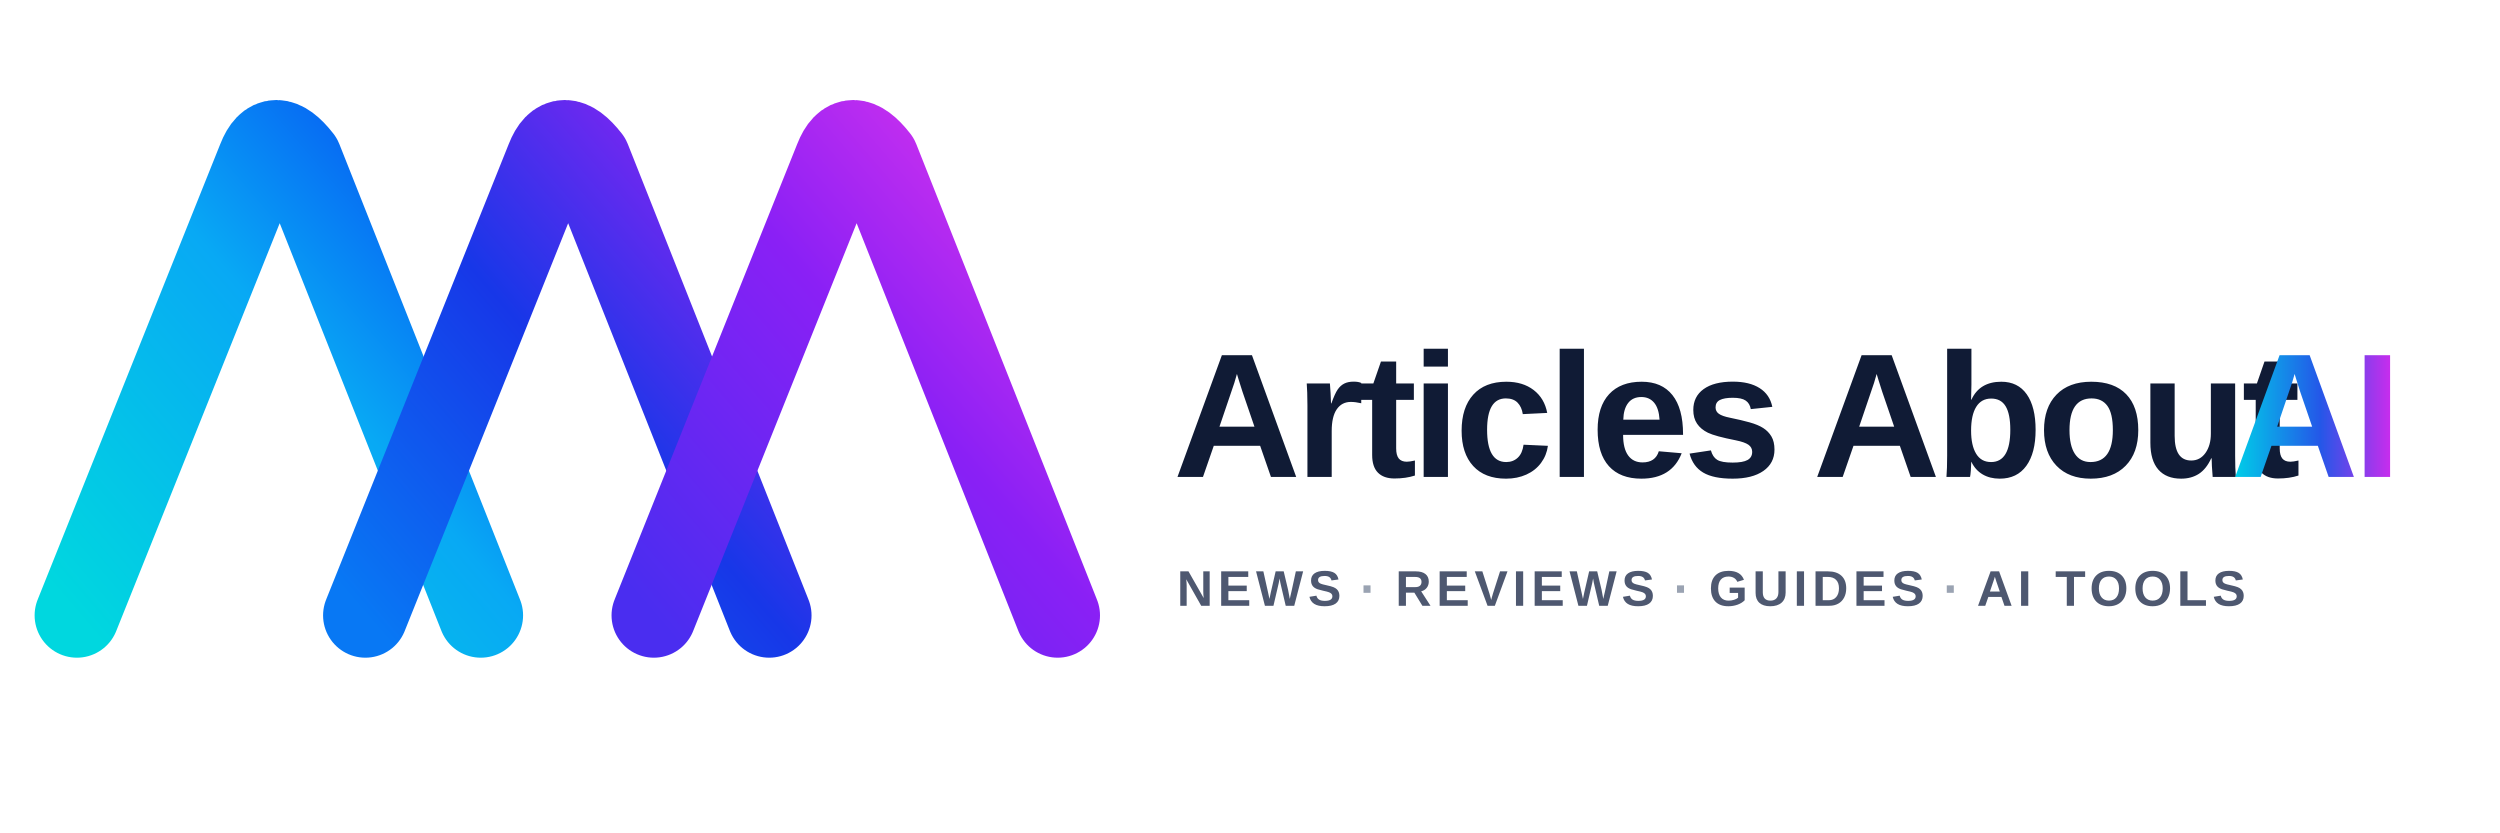
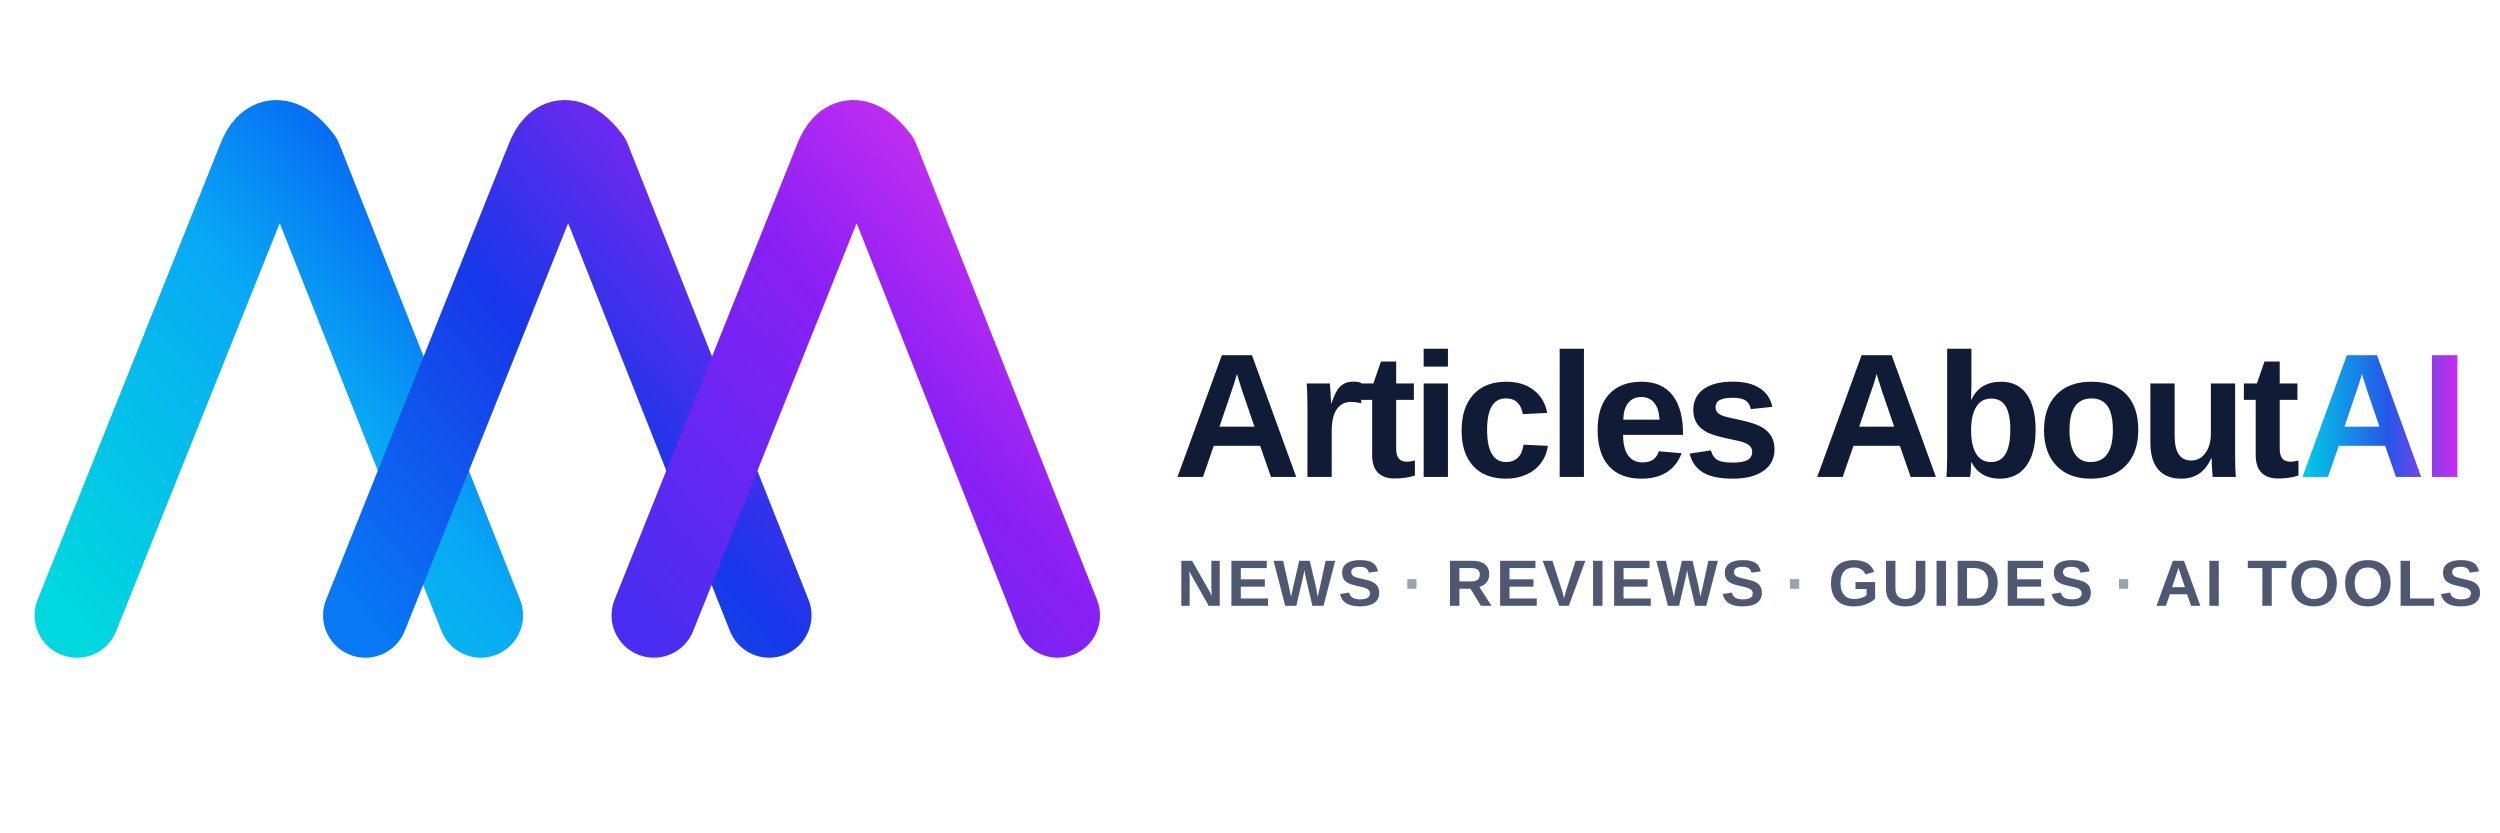
<svg xmlns="http://www.w3.org/2000/svg" viewBox="0 0 1300 433" role="img" aria-labelledby="title">
  <defs>
    <linearGradient id="cyanBlue" x1="0" y1="1" x2="1" y2="0">
      <stop stop-color="#00d7df" />
      <stop offset=".55" stop-color="#08a9f4" />
      <stop offset="1" stop-color="#0648f3" />
    </linearGradient>
    <linearGradient id="bluePurple" x1="0" y1="1" x2="1" y2="0">
      <stop stop-color="#0878f4" />
      <stop offset=".5" stop-color="#1737e8" />
      <stop offset="1" stop-color="#9b21f4" />
    </linearGradient>
    <linearGradient id="purplePink" x1="0" y1="1" x2="1" y2="0">
      <stop stop-color="#4a2df0" />
      <stop offset=".55" stop-color="#8a20f5" />
      <stop offset="1" stop-color="#df35ed" />
    </linearGradient>
    <linearGradient id="ai" x1="0" y1="0" x2="1" y2="0">
      <stop stop-color="#00cde8" />
      <stop offset=".55" stop-color="#2457e8" />
      <stop offset="1" stop-color="#c72ded" />
    </linearGradient>
  </defs>
  <g fill="none" stroke-linecap="round" stroke-linejoin="round" stroke-width="44">
    <path d="M40 320 L135 83 Q142 65 156 83 L250 320" stroke="url(#cyanBlue)" />
    <path d="M190 320 L285 83 Q292 65 306 83 L400 320" stroke="url(#bluePurple)" />
    <path d="M340 320 L435 83 Q442 65 456 83 L550 320" stroke="url(#purplePink)" />
  </g>
  <text x="610" y="248" font-family="Arial,Helvetica,sans-serif" font-size="92" font-weight="800" letter-spacing="-3" fill="#101b35">Articles About</text>
-   <text x="1160" y="248" font-family="Arial,Helvetica,sans-serif" font-size="92" font-weight="800" letter-spacing="-3" fill="url(#ai)">AI</text>
-   <text x="612" y="315" font-family="Arial,Helvetica,sans-serif" font-size="26" font-weight="700" letter-spacing="2.5" fill="#4e5870">NEWS <tspan fill="#9aa3b2">·</tspan> REVIEWS <tspan fill="#9aa3b2">·</tspan> GUIDES <tspan fill="#9aa3b2">·</tspan> AI TOOLS</text>
+   <text x="1195" y="248" font-family="Arial,Helvetica,sans-serif" font-size="92" font-weight="800" letter-spacing="-3" fill="url(#ai)">AI</text>
+   <text x="612" y="315" font-family="Arial,Helvetica,sans-serif" font-size="34" font-weight="700" letter-spacing="1.5" fill="#4e5870">NEWS <tspan fill="#9aa3b2">·</tspan> REVIEWS <tspan fill="#9aa3b2">·</tspan> GUIDES <tspan fill="#9aa3b2">·</tspan> AI TOOLS</text>
</svg>
